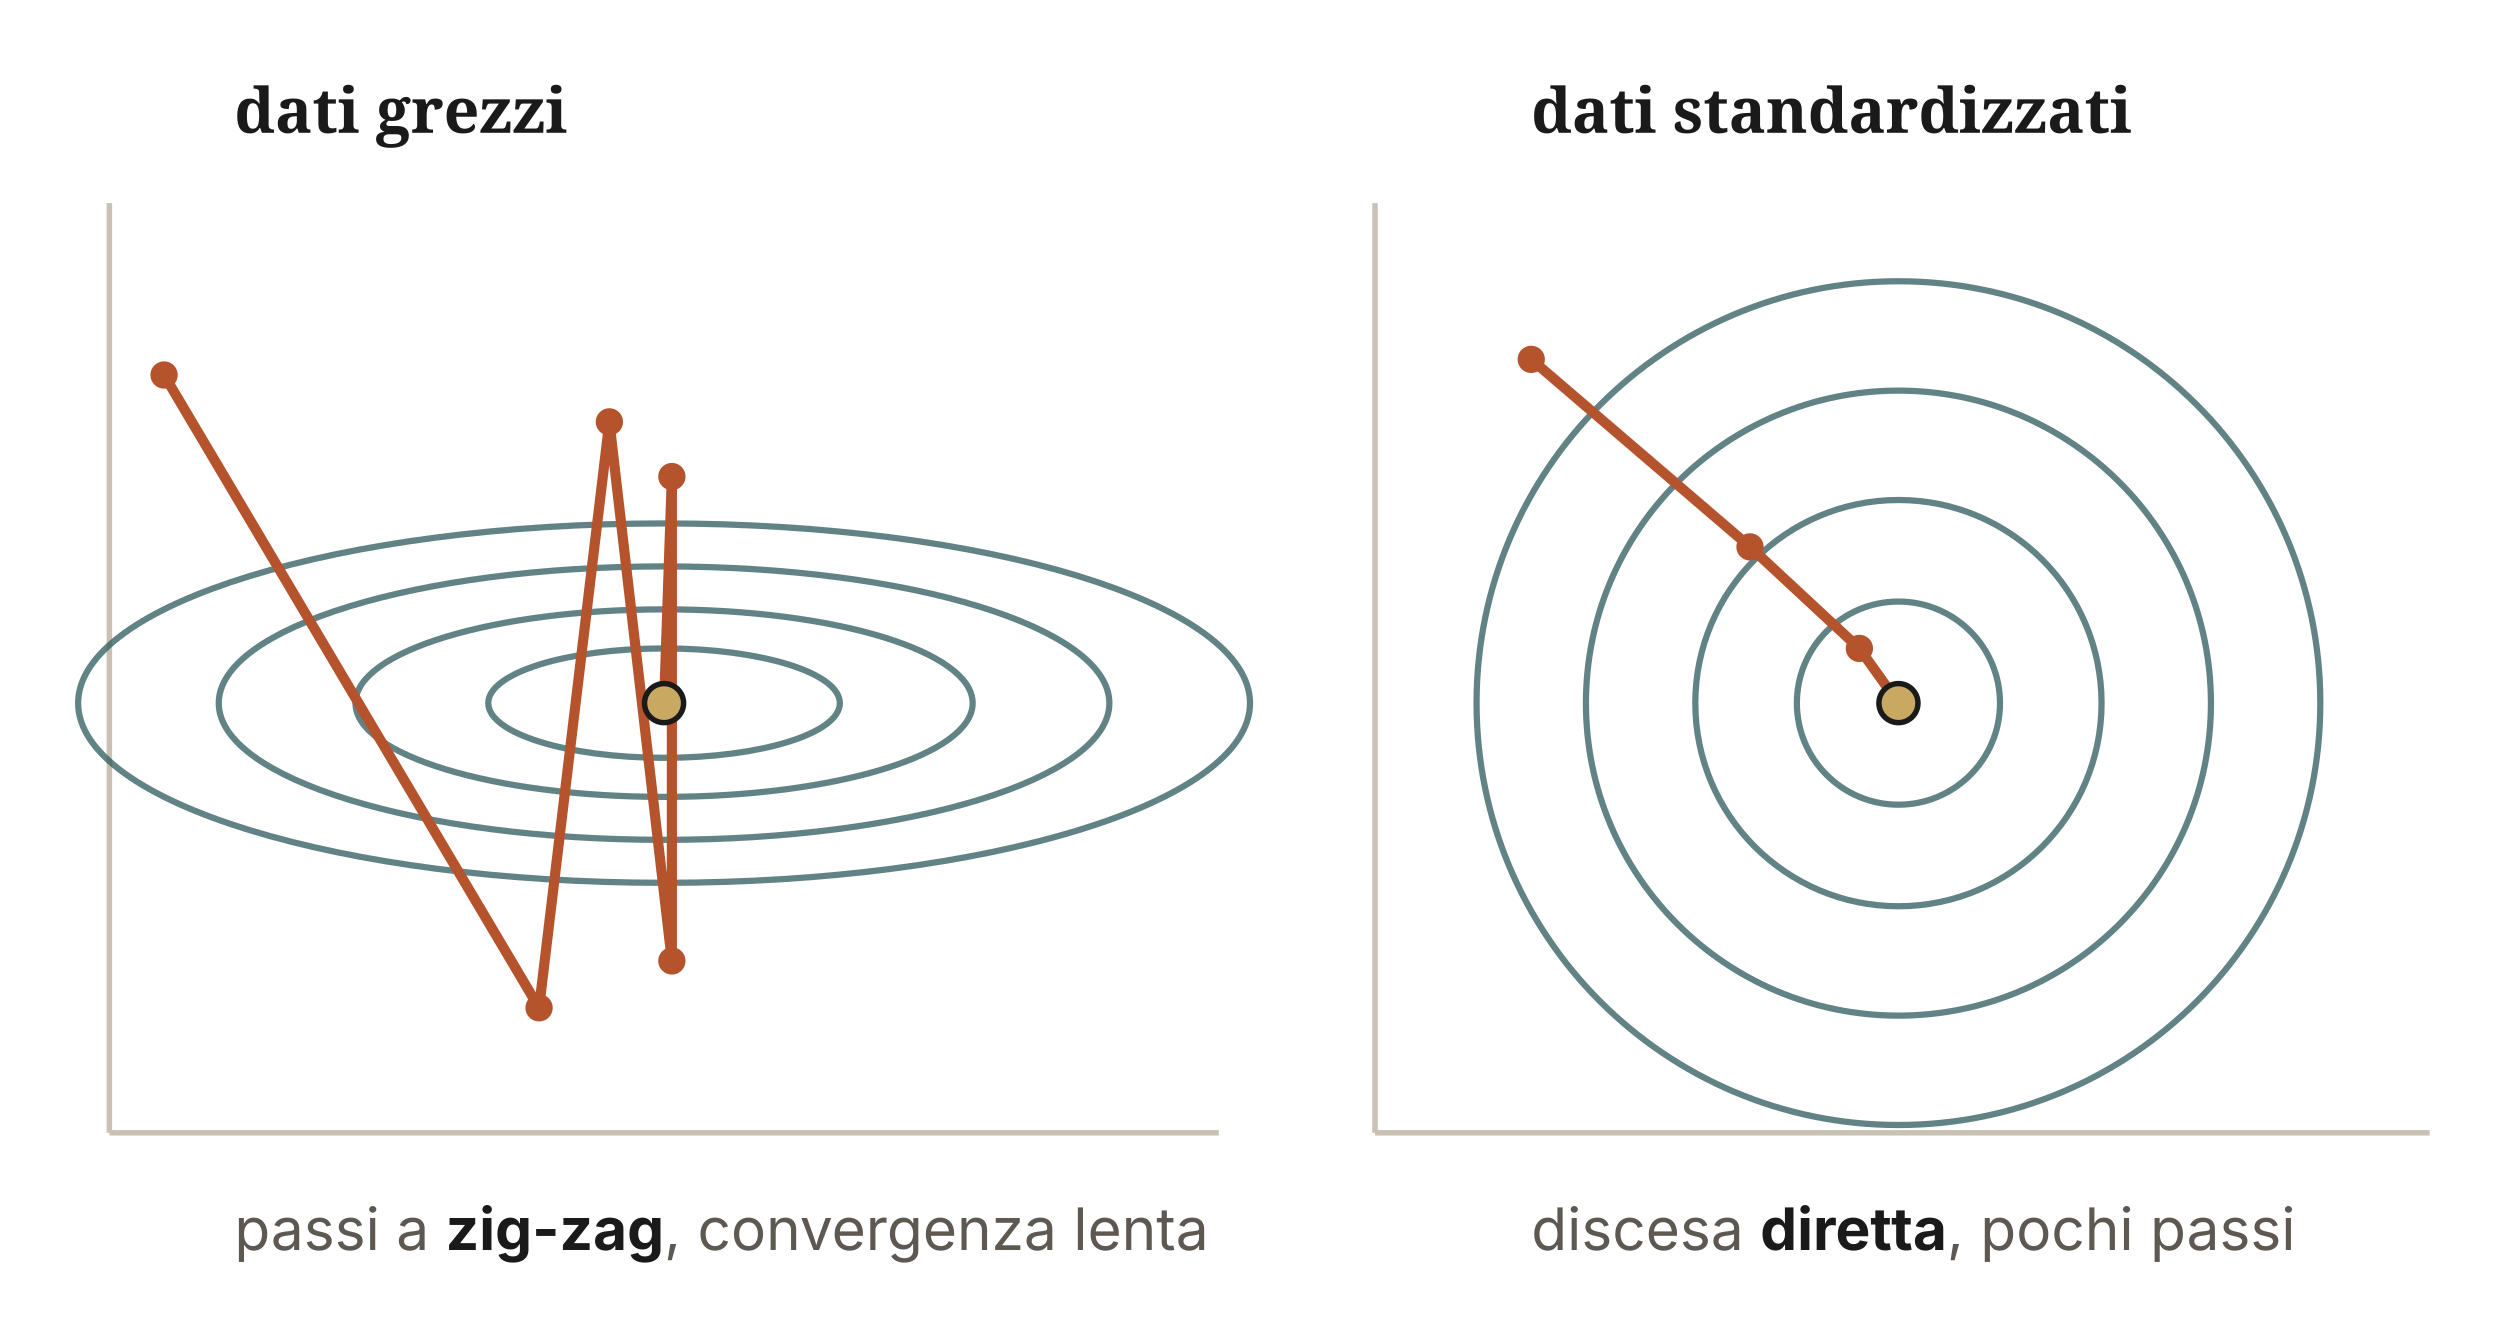
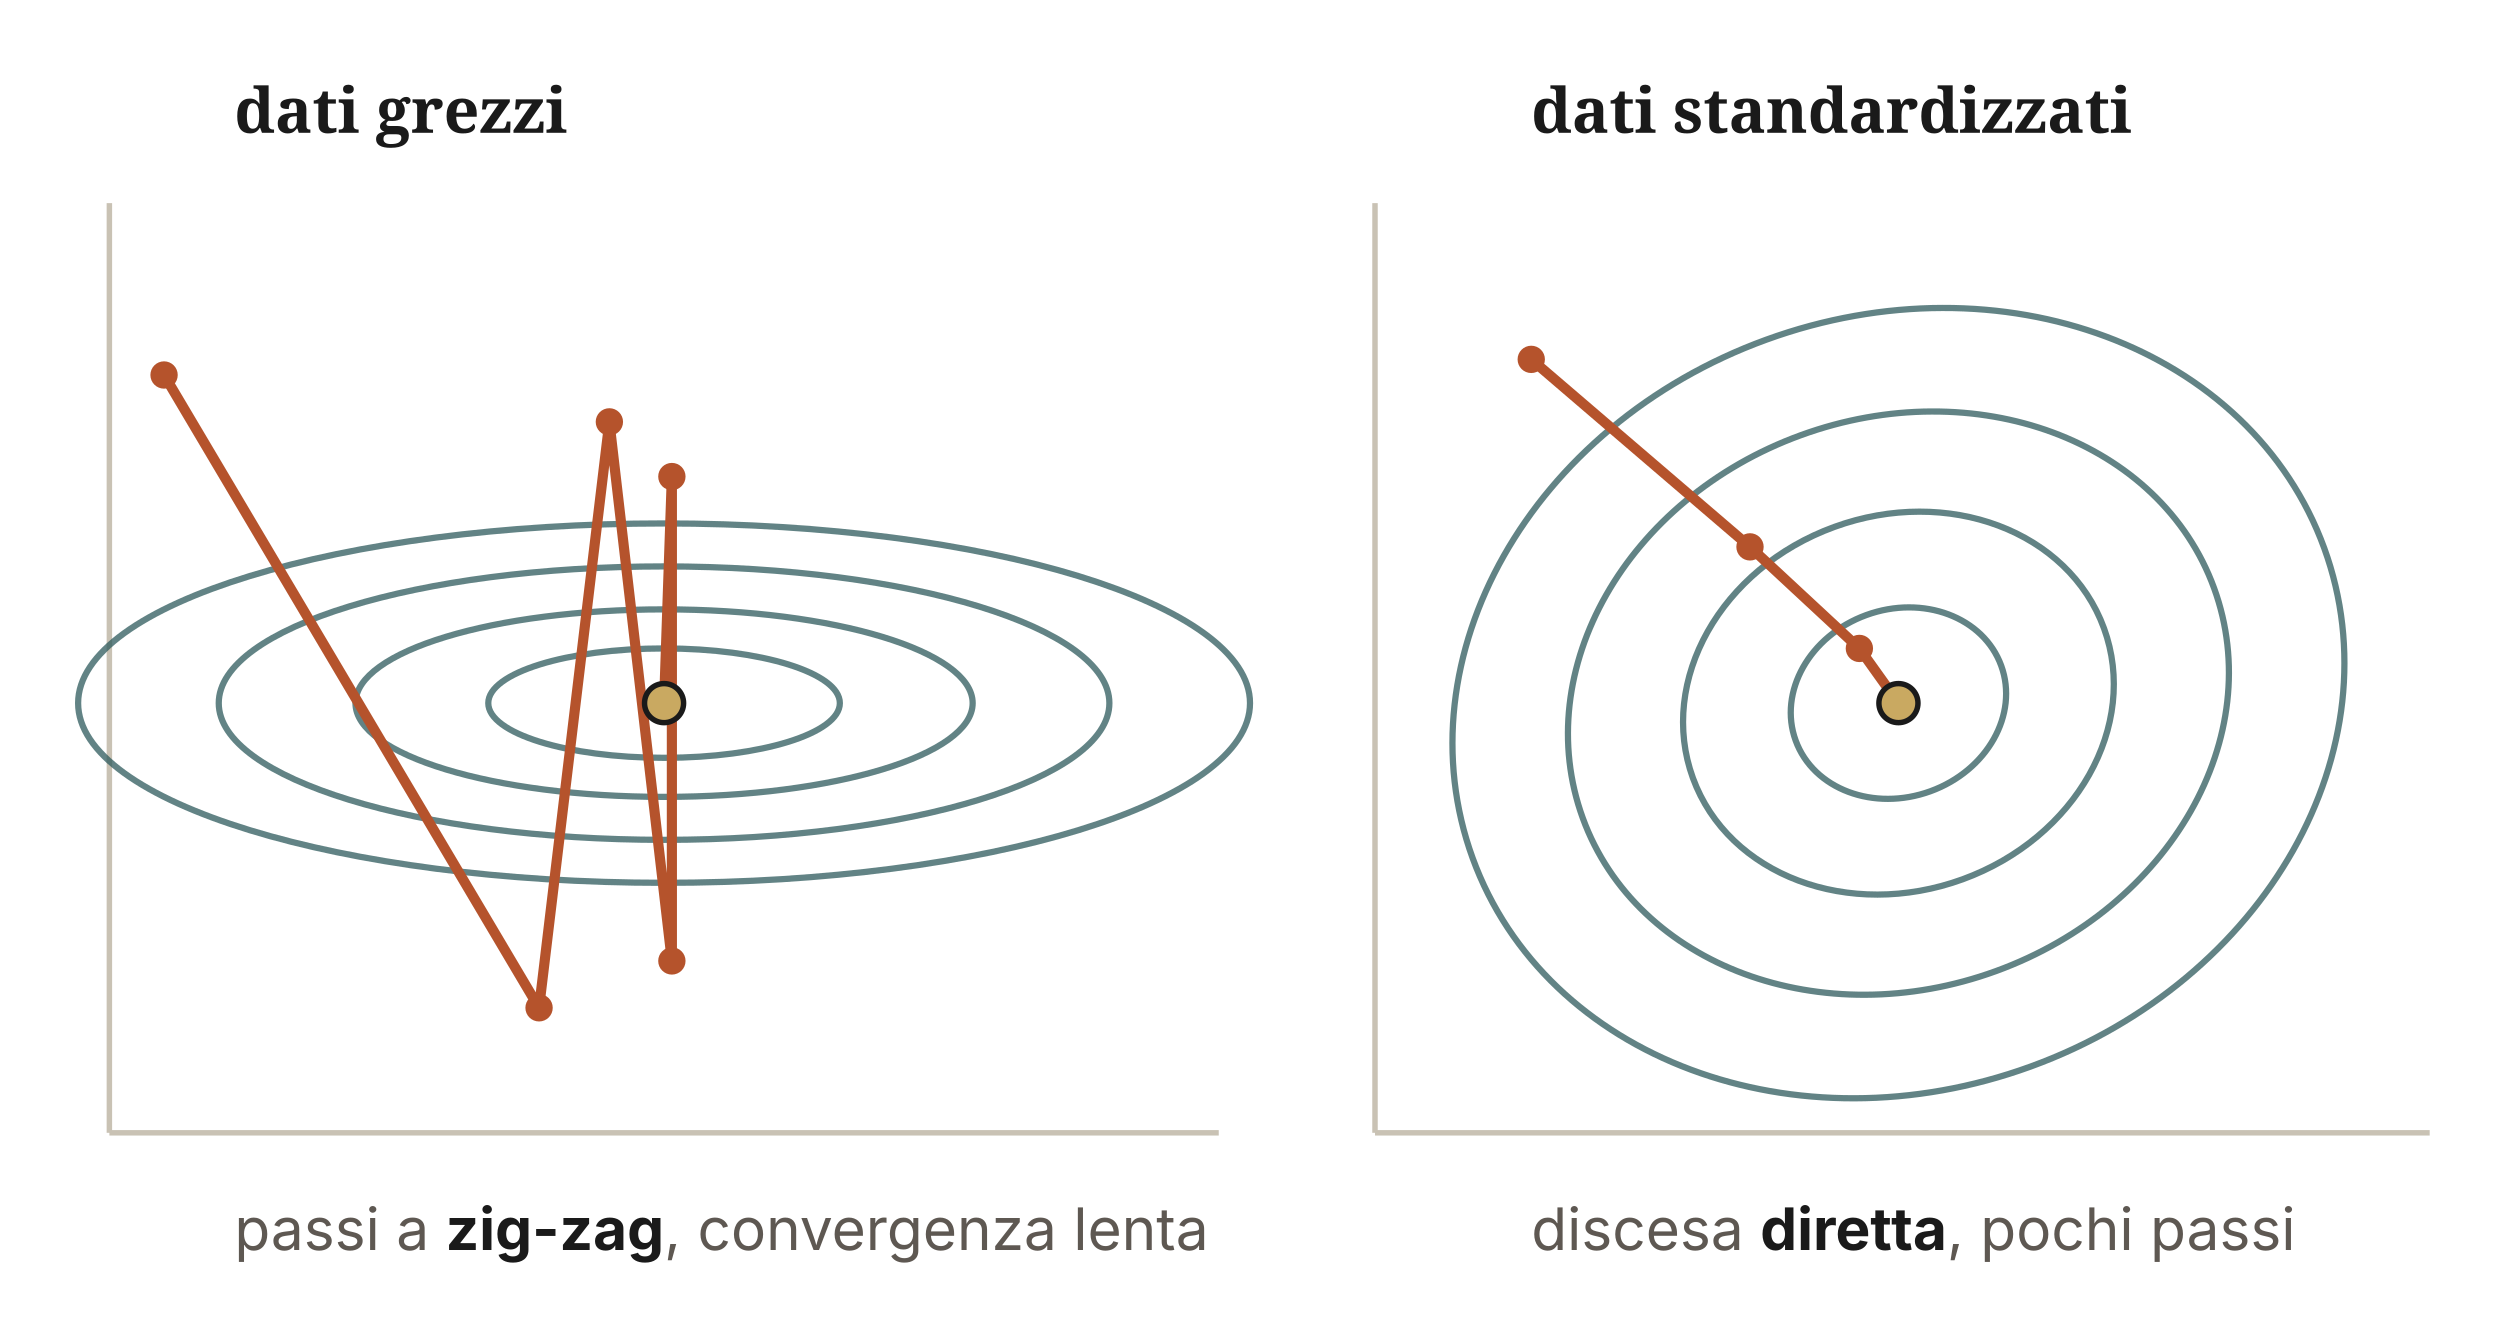
- <svg xmlns="http://www.w3.org/2000/svg" viewBox="0 0 640 340" role="img" aria-label="Confronto tra la discesa del gradiente su curve di livello allungate (dati grezzi, cammino a zig-zag) e su curve circolari (dati standardizzati, cammino diretto).">
+ <svg xmlns="http://www.w3.org/2000/svg" viewBox="0 0 640 340" role="img" aria-label="Confronto tra la discesa del gradiente su curve di livello allungate (dati grezzi, cammino a zig-zag) e su curve quasi tonde (dati standardizzati, cammino quasi diretto).">
  <style>
    .lvl   { fill:none; stroke:#2D5A5C; stroke-width:1.6; opacity:.75; }
    .path  { fill:none; stroke:#B5532C; stroke-width:2.6; stroke-linecap:round; stroke-linejoin:round; }
    .step  { fill:#B5532C; }
    .axis  { stroke:#C9C2B4; stroke-width:1.4; }
    .cap   { font-family:Inter, system-ui, sans-serif; font-size:15px; fill:#5E5852; }
    .cap b { fill:#1A1A1A; }
    .tag   { font-family:Fraunces, Georgia, serif; font-size:16px; font-weight:600; fill:#1A1A1A; }
  </style>
  <text class="tag" x="60" y="34">dati grezzi</text>
  <line class="axis" x1="28" y1="290" x2="312" y2="290" />
  <line class="axis" x1="28" y1="290" x2="28" y2="52" />
  <ellipse class="lvl" cx="170" cy="180" rx="150" ry="46" />
  <ellipse class="lvl" cx="170" cy="180" rx="114" ry="35" />
  <ellipse class="lvl" cx="170" cy="180" rx="79" ry="24" />
  <ellipse class="lvl" cx="170" cy="180" rx="45" ry="14" />
  <polyline class="path" points="42,96 138,258 156,108 172,246 172,122 170,180" />
  <circle class="step" cx="42" cy="96" r="3.5" />
  <circle class="step" cx="138" cy="258" r="3.5" />
  <circle class="step" cx="156" cy="108" r="3.5" />
  <circle class="step" cx="172" cy="246" r="3.5" />
  <circle class="step" cx="172" cy="122" r="3.5" />
  <circle cx="170" cy="180" r="5" fill="#C9A961" stroke="#1A1A1A" stroke-width="1.4" />
  <text class="tag" x="392" y="34">dati standardizzati</text>
  <line class="axis" x1="352" y1="290" x2="622" y2="290" />
  <line class="axis" x1="352" y1="290" x2="352" y2="52" />
-   <circle class="lvl" cx="486" cy="180" r="108" />
-   <circle class="lvl" cx="486" cy="180" r="80" />
-   <circle class="lvl" cx="486" cy="180" r="52" />
-   <circle class="lvl" cx="486" cy="180" r="26" />
+   <g transform="rotate(-20 486 180)">
+     <ellipse class="lvl" cx="486" cy="180" rx="116" ry="99" />
+     <ellipse class="lvl" cx="486" cy="180" rx="86" ry="73" />
+     <ellipse class="lvl" cx="486" cy="180" rx="56" ry="48" />
+     <ellipse class="lvl" cx="486" cy="180" rx="28" ry="24" />
+   </g>
  <polyline class="path" points="392,92 448,140 476,166 486,180" />
  <circle class="step" cx="392" cy="92" r="3.5" />
  <circle class="step" cx="448" cy="140" r="3.5" />
  <circle class="step" cx="476" cy="166" r="3.5" />
  <circle cx="486" cy="180" r="5" fill="#C9A961" stroke="#1A1A1A" stroke-width="1.4" />
  <text class="cap" x="60" y="320">passi a <tspan font-weight="700" fill="#1A1A1A">zig-zag</tspan>, convergenza lenta</text>
  <text class="cap" x="392" y="320">discesa <tspan font-weight="700" fill="#1A1A1A">diretta</tspan>, pochi passi</text>
</svg>
